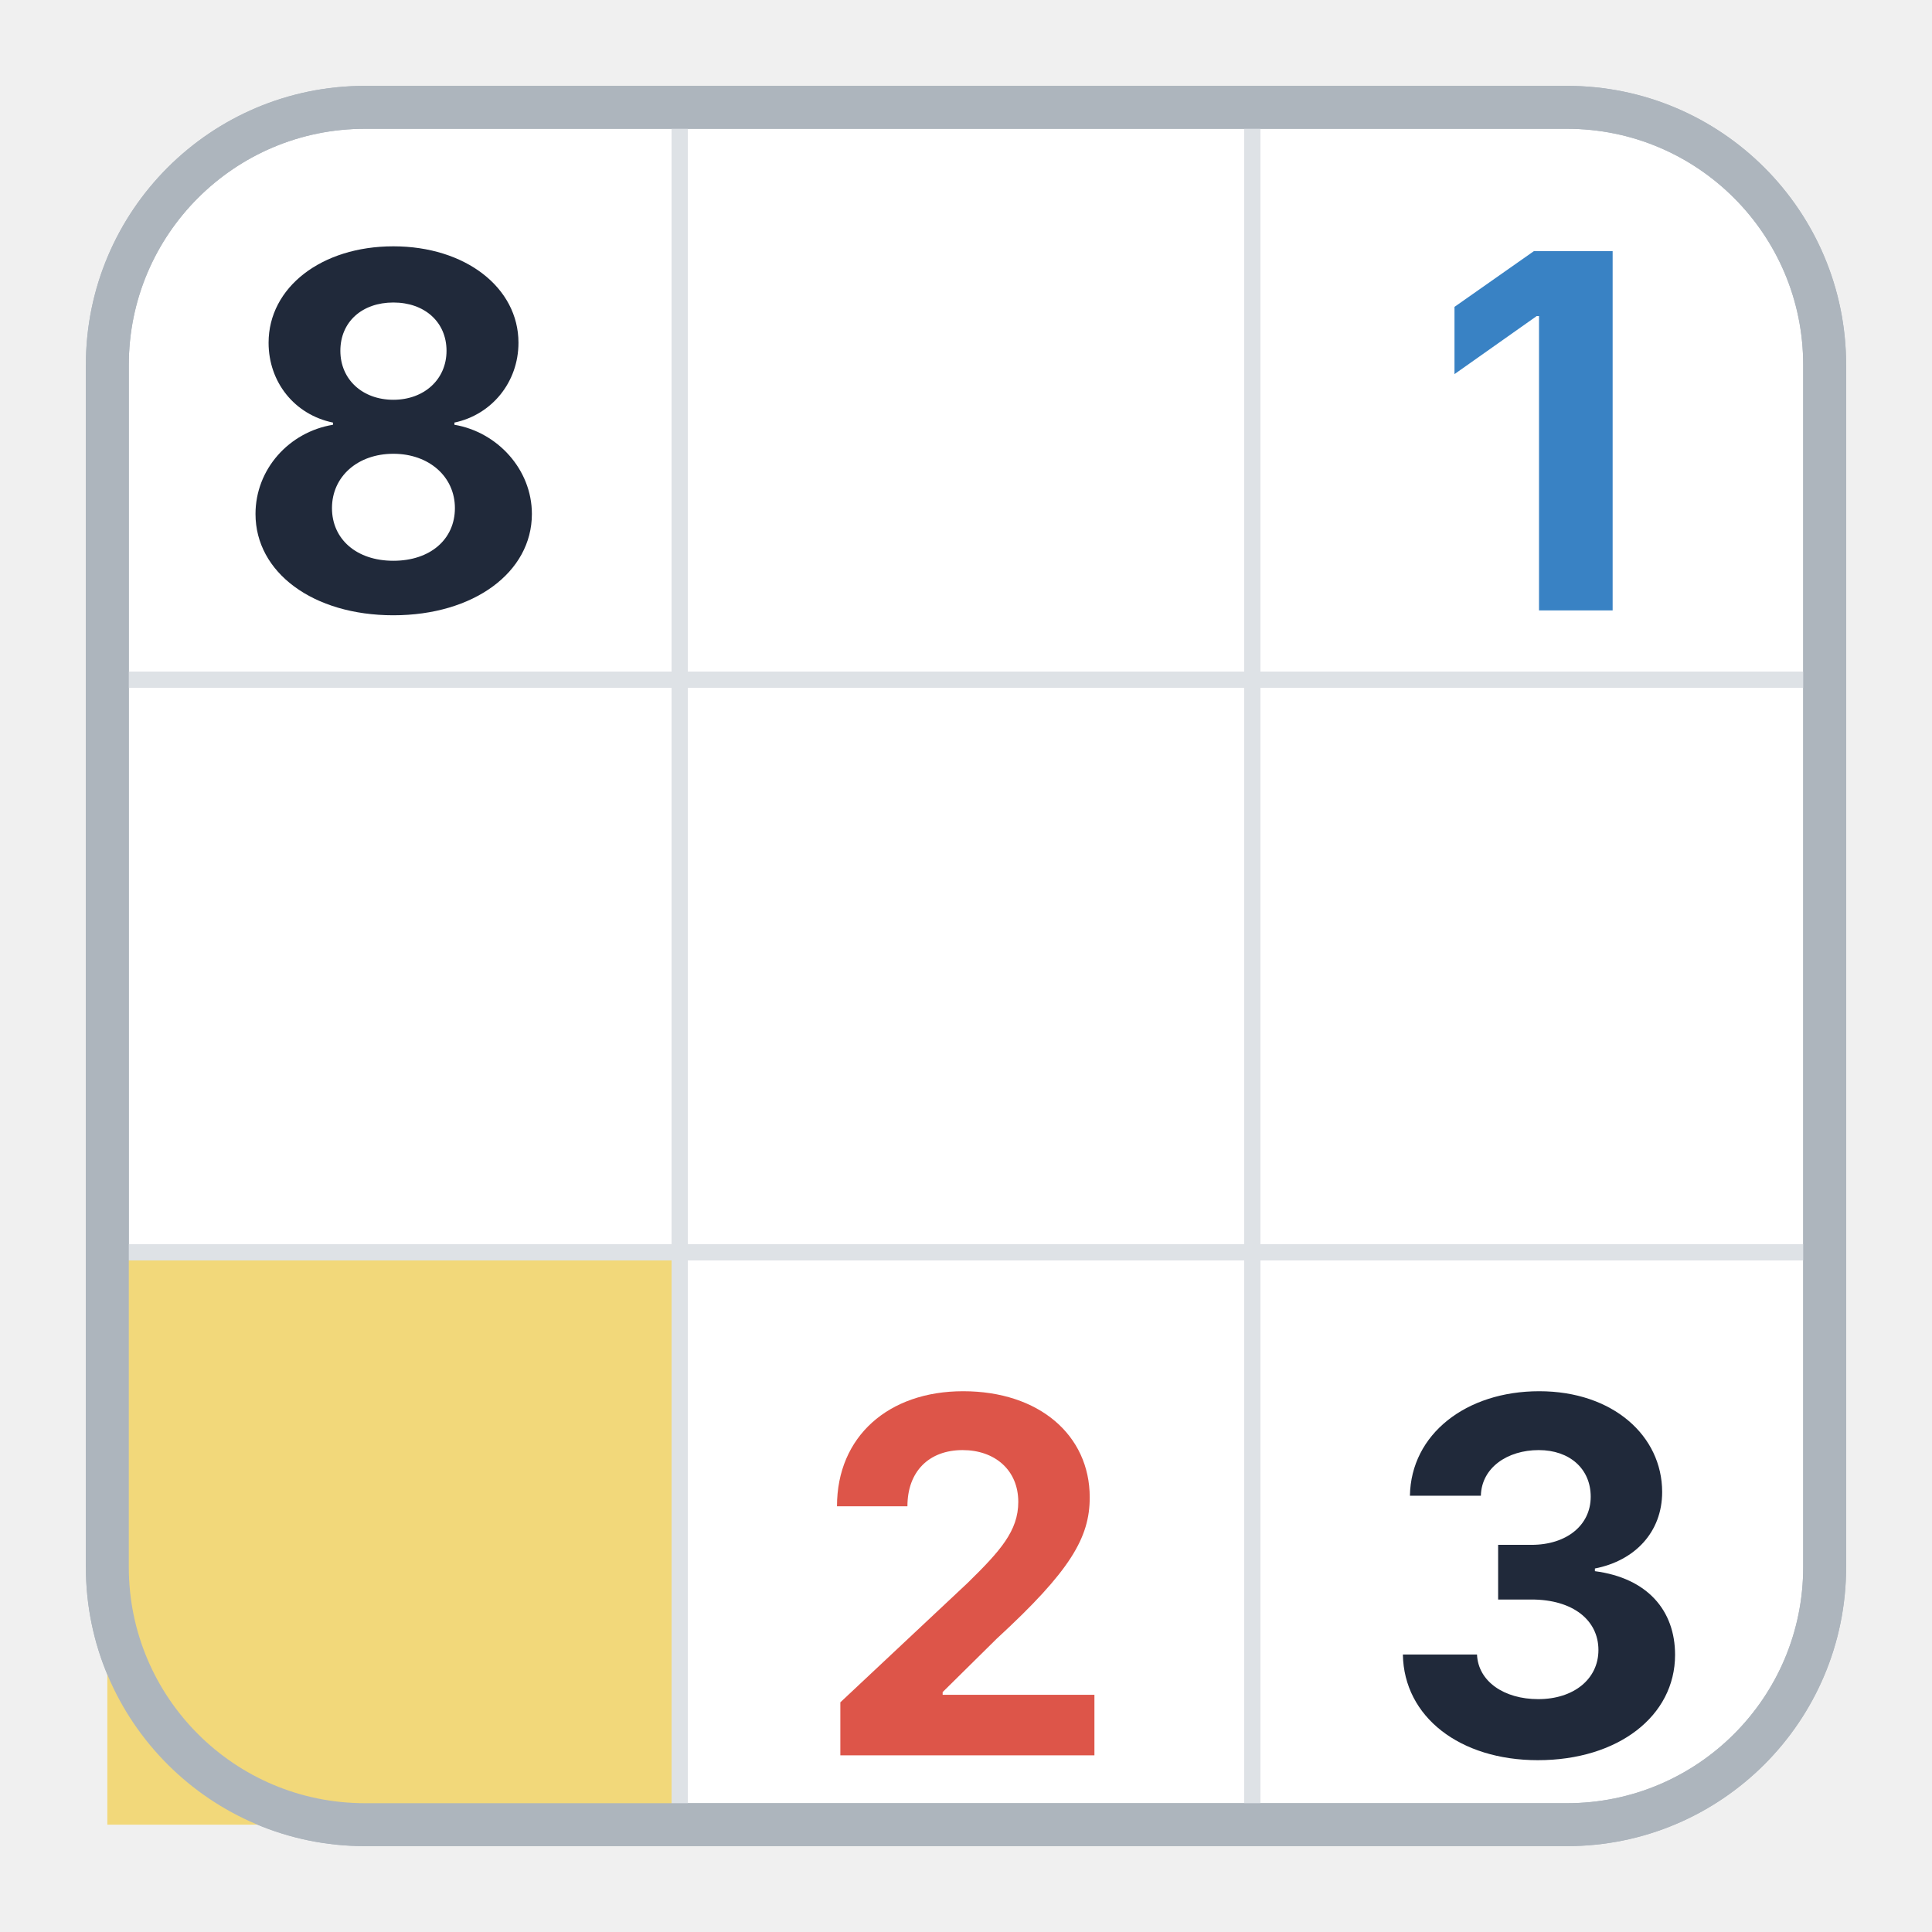
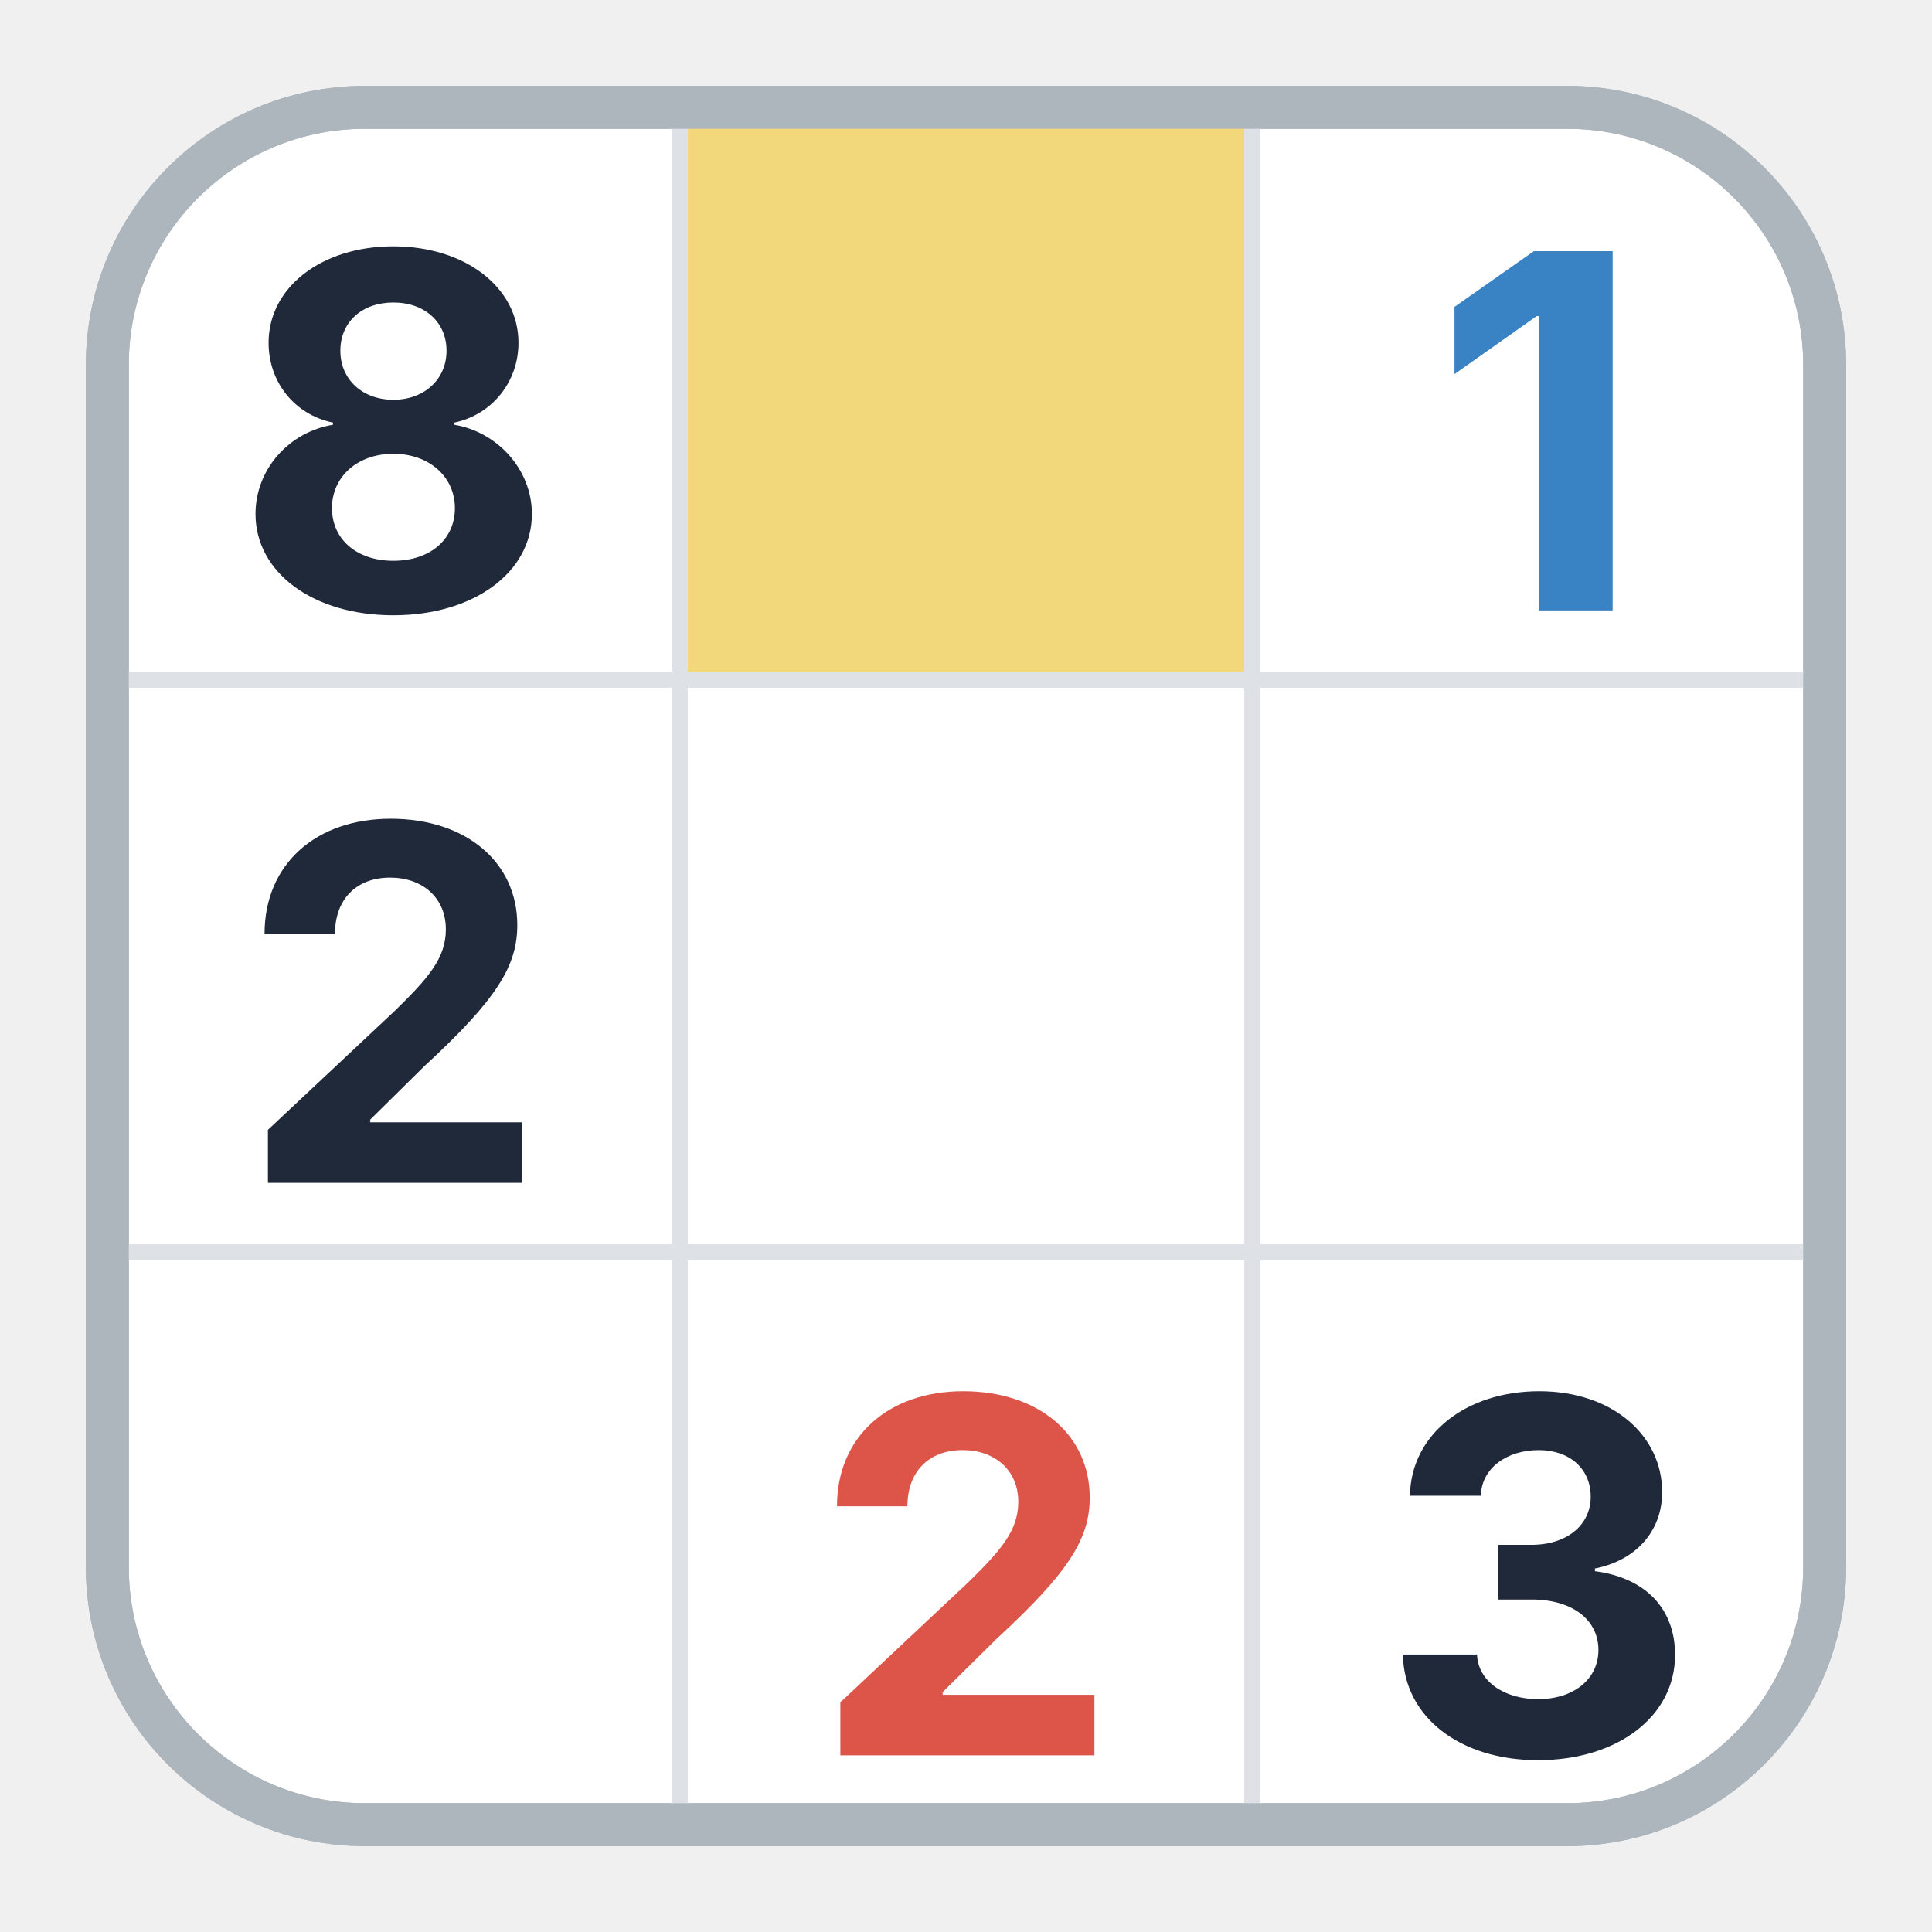
<svg xmlns="http://www.w3.org/2000/svg" width="512" height="512" viewBox="0 0 180 180">
  <rect x="10" y="10" width="160" height="160" rx="24" fill="#ffffff" stroke="#adb5bd" stroke-width="4" />
-   <rect x="10" y="116.667" width="53.333" height="53.333" fill="#F2D87A" />
+   <rect x="63.333" y="10" width="53.333" height="53.333" fill="#F2D87A" />
  <g stroke-linecap="round" shape-rendering="crispEdges">
    <g stroke="#dee2e6" stroke-width="1.5" vector-effect="non-scaling-stroke">
      <line x1="10" y1="63.333" x2="170" y2="63.333" />
      <line x1="10" y1="116.667" x2="170" y2="116.667" />
      <line x1="63.333" y1="10" x2="63.333" y2="170" />
      <line x1="116.667" y1="10" x2="116.667" y2="170" />
    </g>
  </g>
  <g font-family="Inter, -apple-system, BlinkMacSystemFont, 'Segoe UI', Roboto, Helvetica, Arial, sans-serif" font-size="46" font-weight="700" text-anchor="middle">
    <text x="36.667" y="36.667" fill="#20293A" dominant-baseline="middle" dy="3">8</text>
    <text x="143.333" y="36.667" fill="#3982C4" dominant-baseline="middle" dy="3">1</text>
-     <text x="936.667" y="90" fill="#20293A" dominant-baseline="middle" dy="3">2</text>
+     <text x="36.667" y="90" fill="#20293A" dominant-baseline="middle" dy="3">2</text>
    <text x="90" y="143.333" fill="#DD5549" dominant-baseline="middle" dy="3">2</text>
    <text x="143.333" y="143.333" fill="#20293A" dominant-baseline="middle" dy="3">3</text>
  </g>
  <rect x="10" y="10" width="160" height="160" rx="24" fill="none" stroke="#adb5bd" stroke-width="4" />
</svg>
